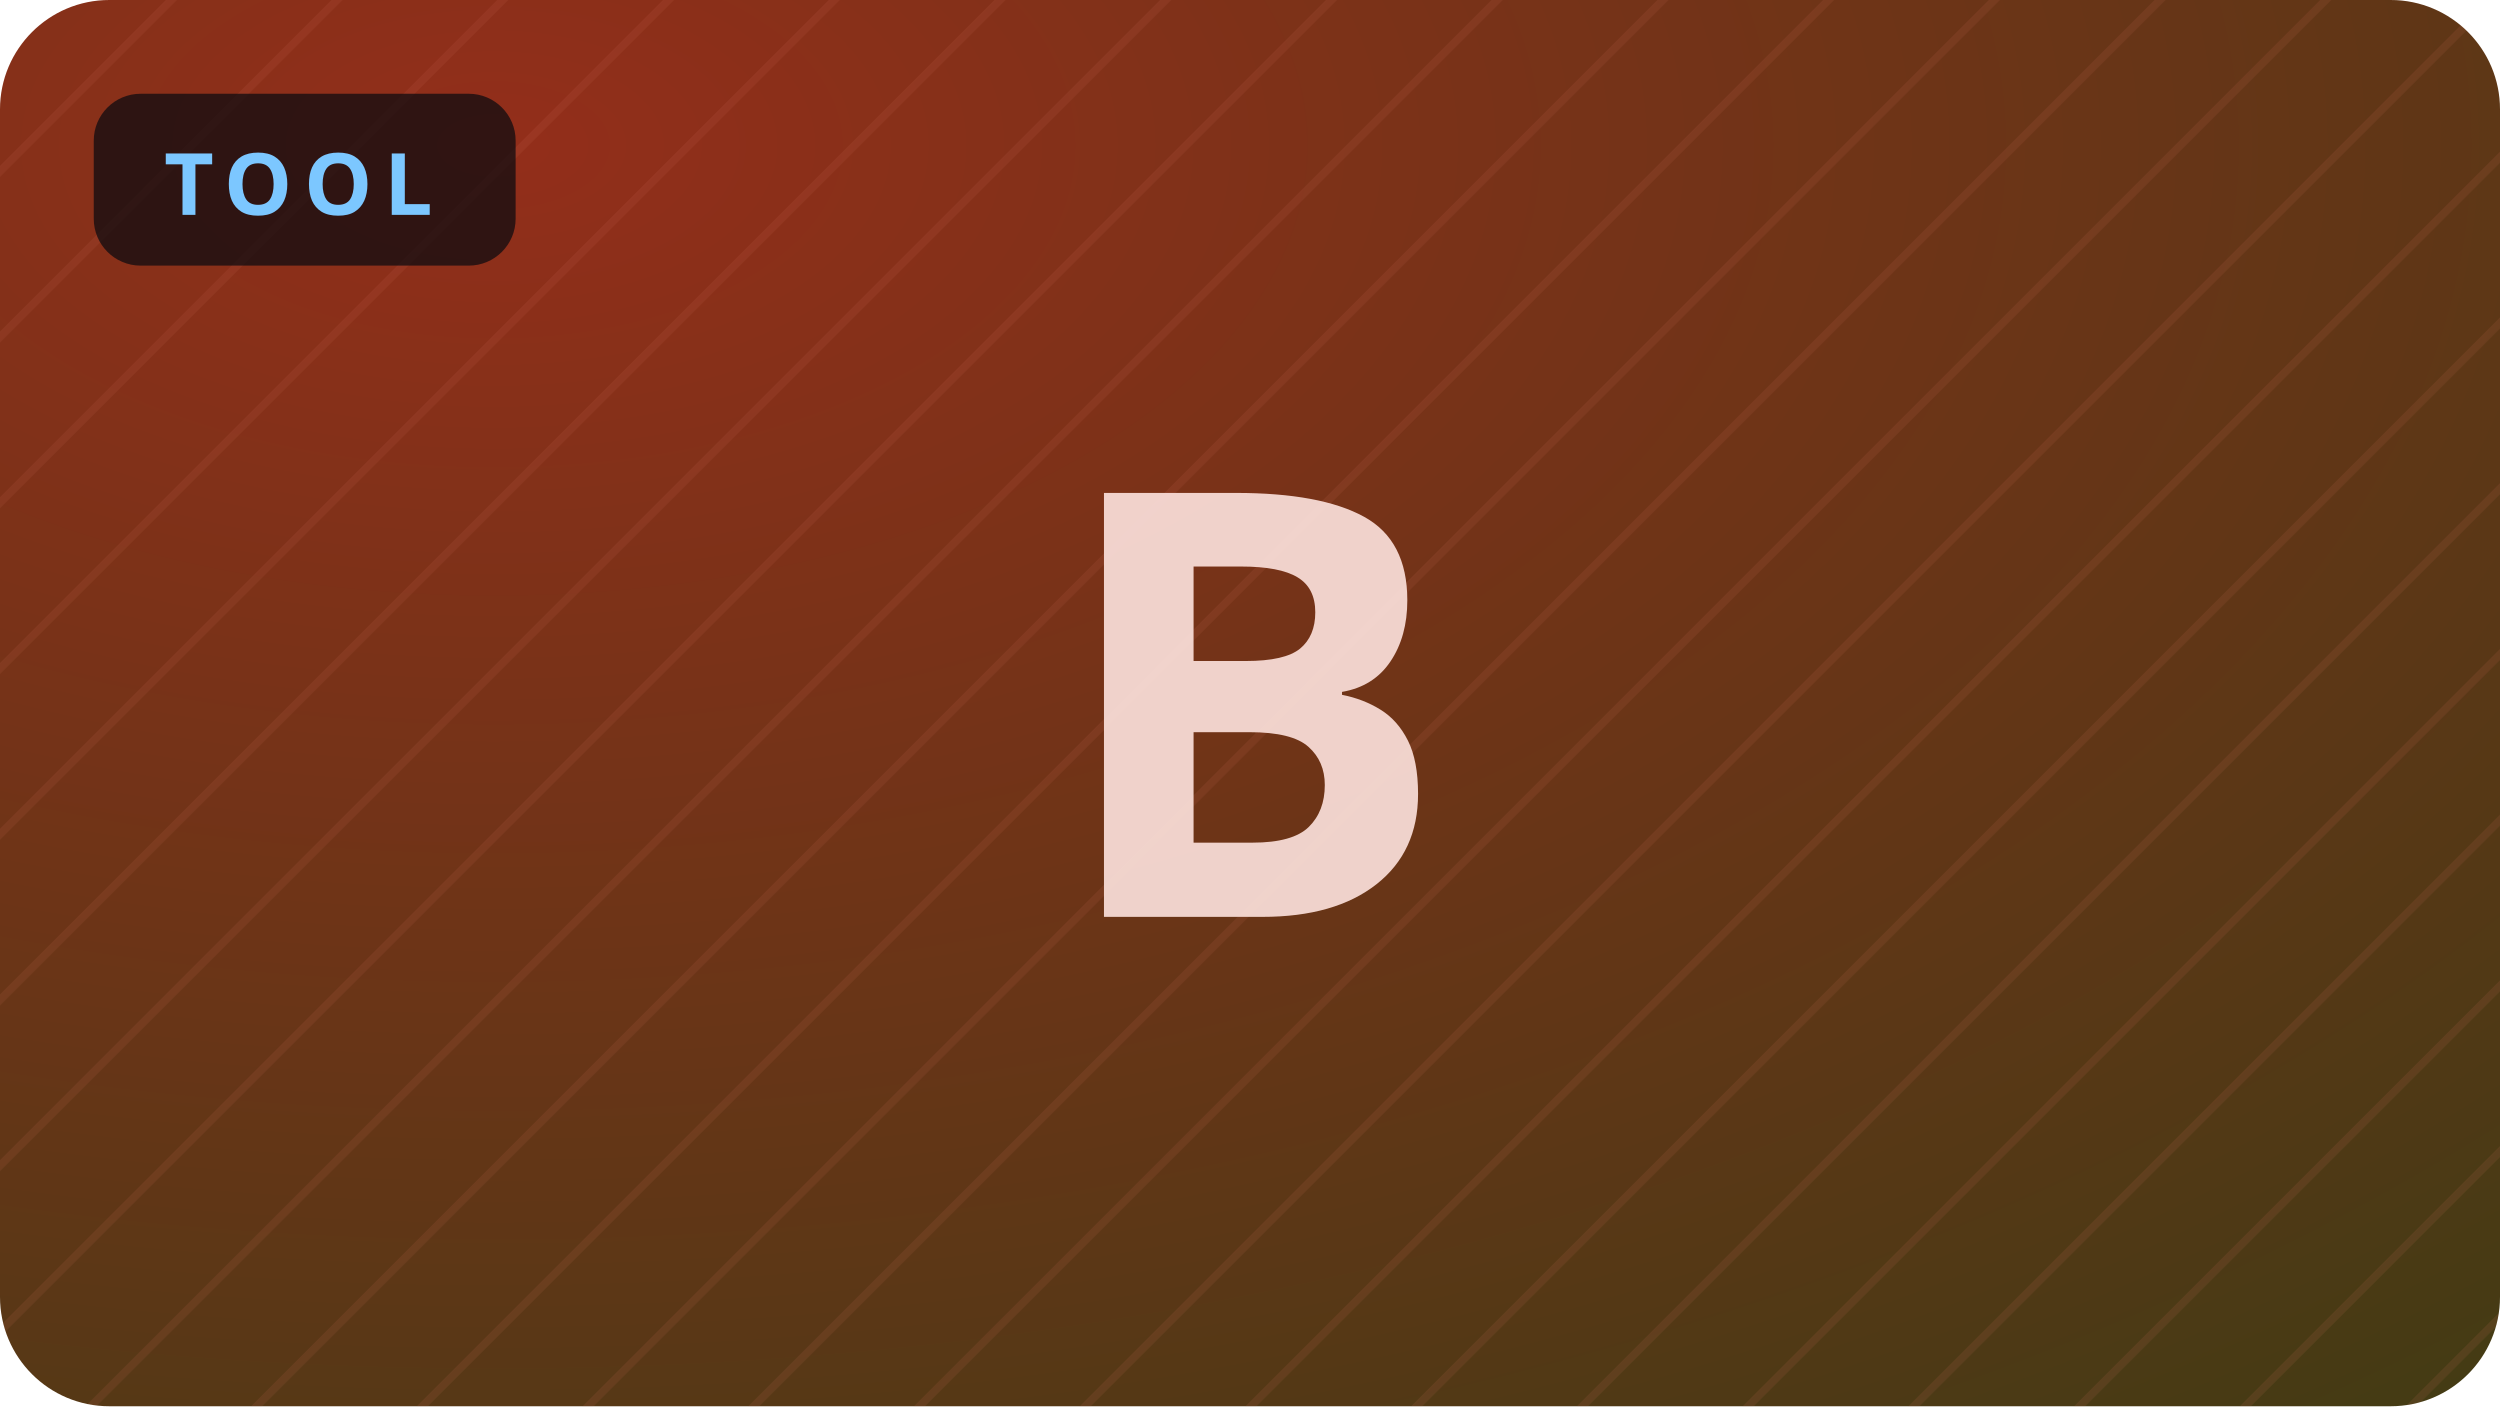
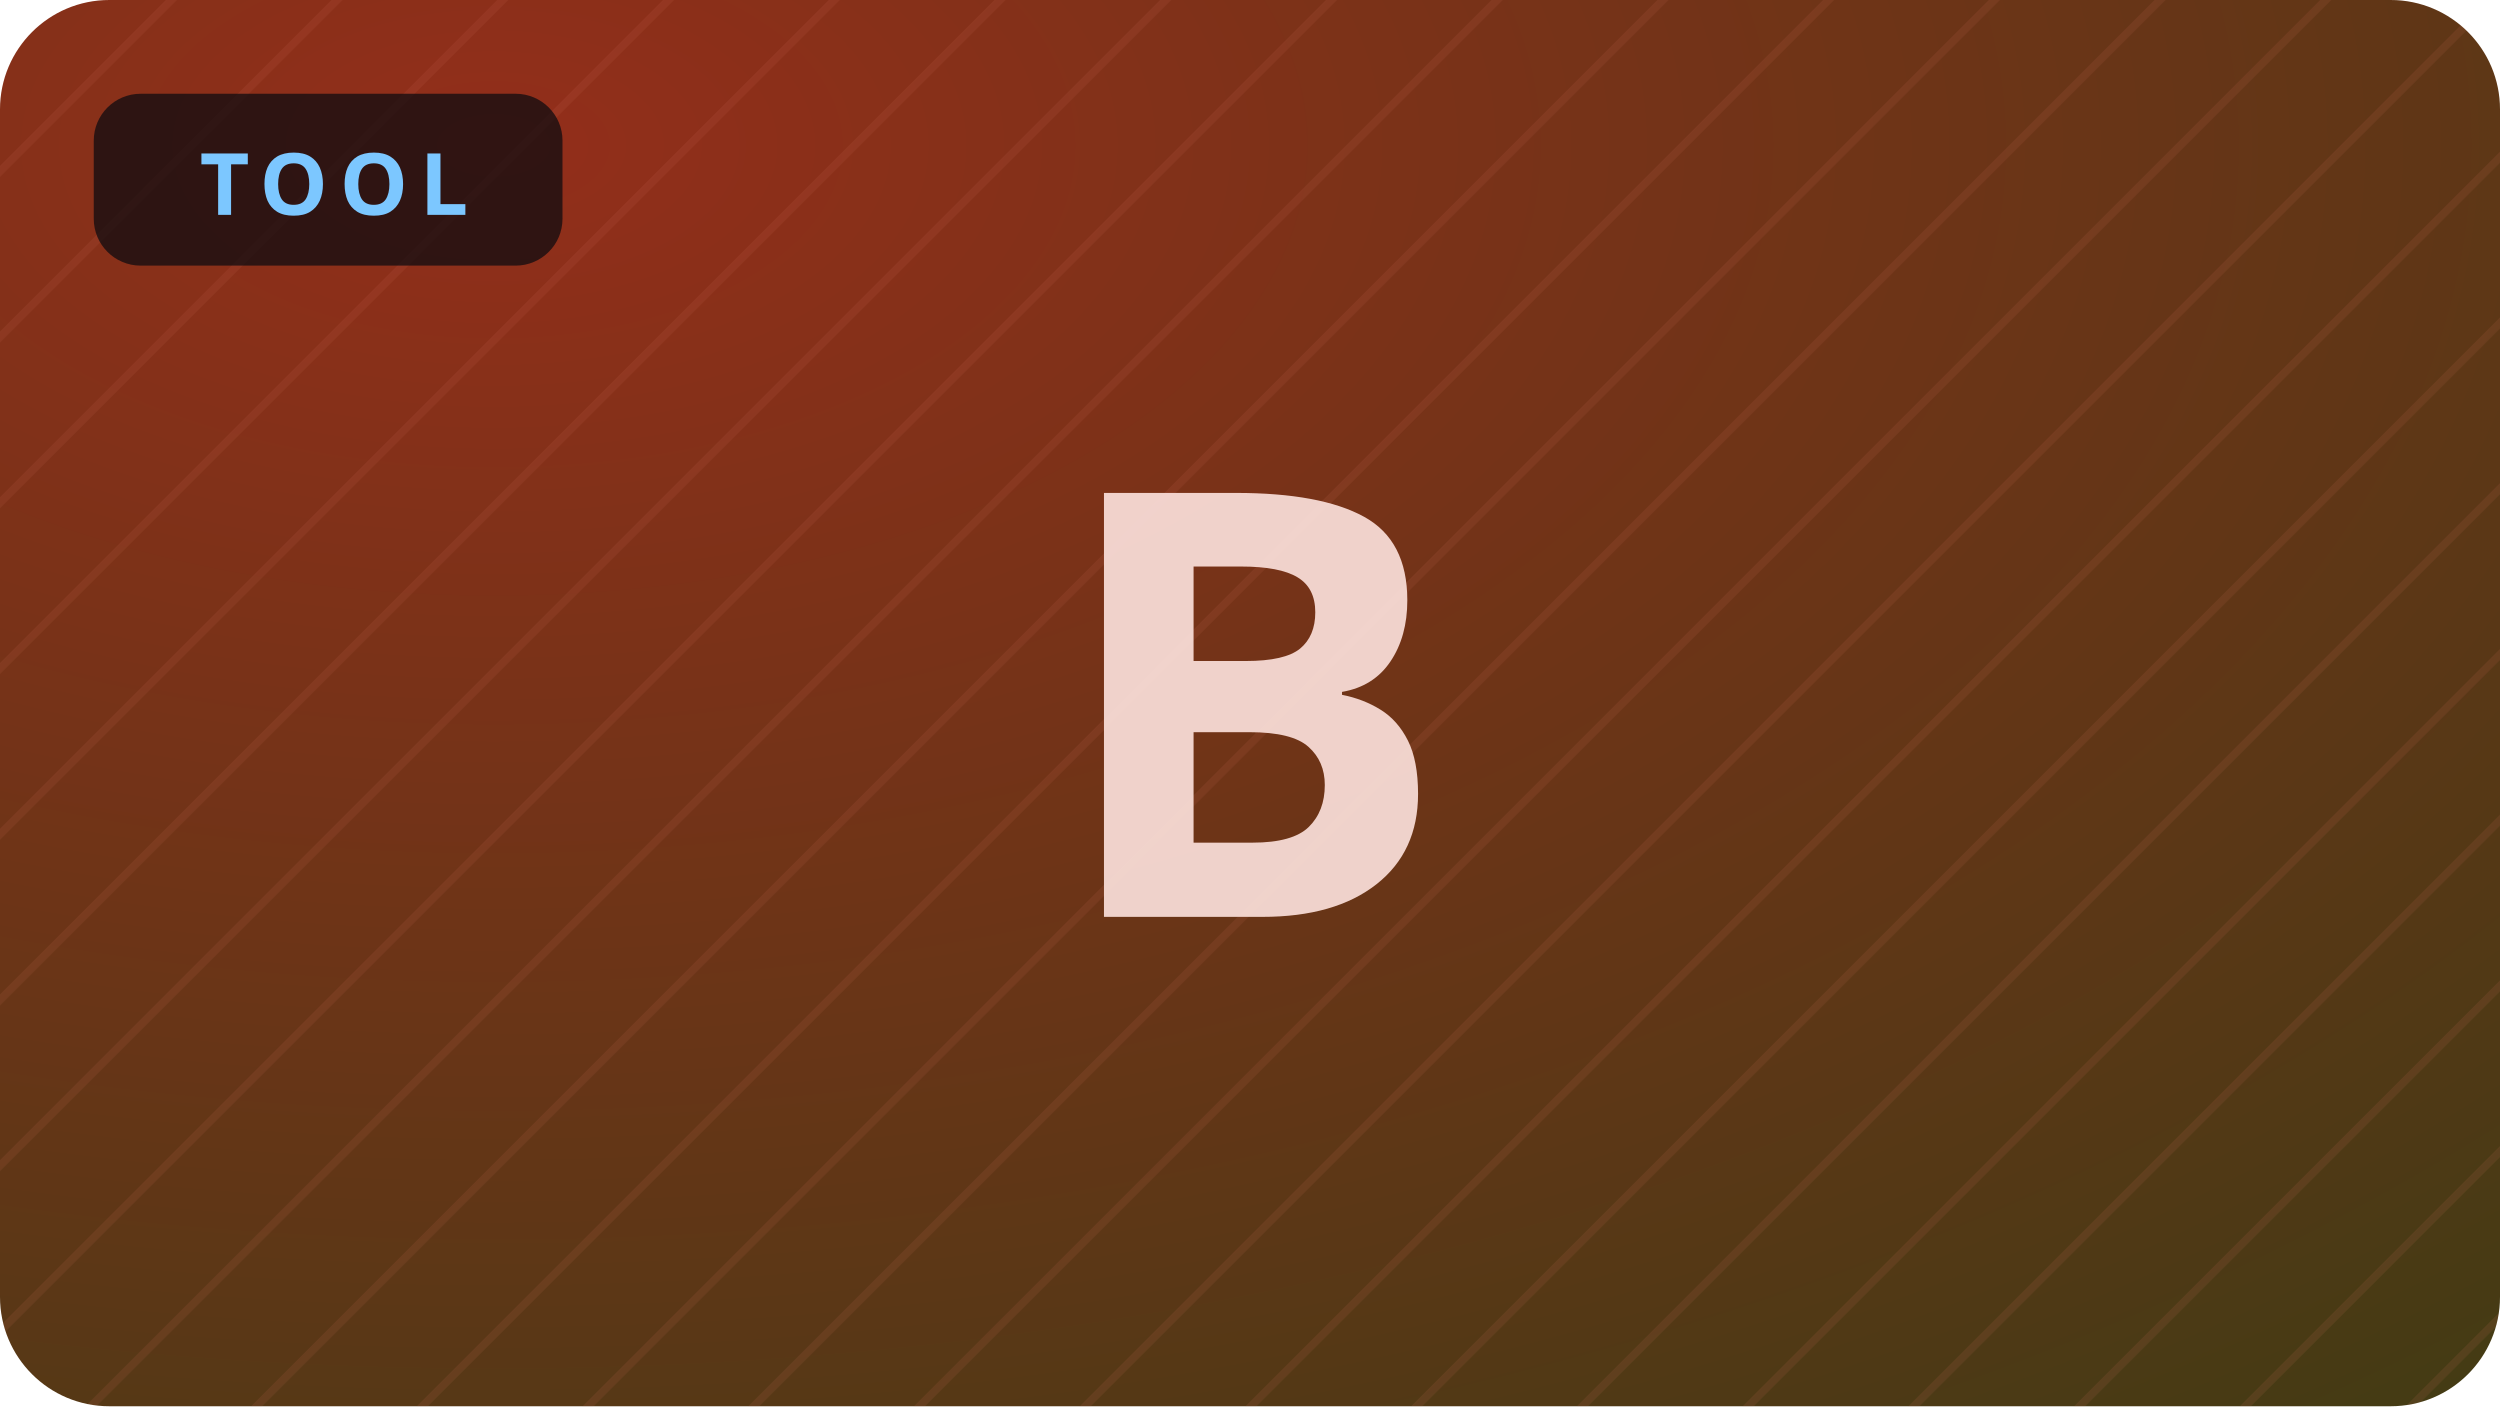
<svg xmlns="http://www.w3.org/2000/svg" width="320" height="180" viewBox="0 0 320 180">
  <defs>
    <clipPath id="c">
      <rect width="320" height="180" rx="14" />
    </clipPath>
  </defs>
  <g clip-path="url(#c)">
    <defs>
      <radialGradient id="tg" cx="20%" cy="10%" r="120%">
        <stop offset="0" stop-color="hsl(10,70%,34%)" />
        <stop offset="1" stop-color="hsl(50,55%,17%)" />
      </radialGradient>
      <pattern id="ts" width="15" height="15" patternUnits="userSpaceOnUse" patternTransform="rotate(45)">
        <rect width="1" height="15" fill="hsl(10,60%,60%)" opacity=".12" />
      </pattern>
    </defs>
    <rect width="320" height="180" fill="url(#tg)" />
    <rect width="320" height="180" fill="url(#ts)" />
    <text x="160" y="117.36" text-anchor="middle" font-family="'Hiragino Sans','Hiragino Kaku Gothic ProN','Noto Sans JP','Yu Gothic',sans-serif" font-size="76" font-weight="800" fill="hsl(10,80%,92%)" fill-opacity=".92">B</text>
-     <rect x="12" y="12" width="54" height="22" rx="6" fill="#0a0a10" fill-opacity=".72" />
-     <text x="21" y="27.5" font-family="'Space Grotesk',Verdana,sans-serif" font-size="11" font-weight="700" letter-spacing="1.5" fill="#7cc7ff">TOOL</text>
+     <rect x="12" y="12" width="60" height="22" rx="6" fill="#0a0a10" fill-opacity=".72" />
+     <text x="42.75" y="27.5" text-anchor="middle" font-family="'Space Grotesk',Verdana,sans-serif" font-size="11" font-weight="700" letter-spacing="1.5" fill="#7cc7ff">TOOL</text>
  </g>
</svg>
